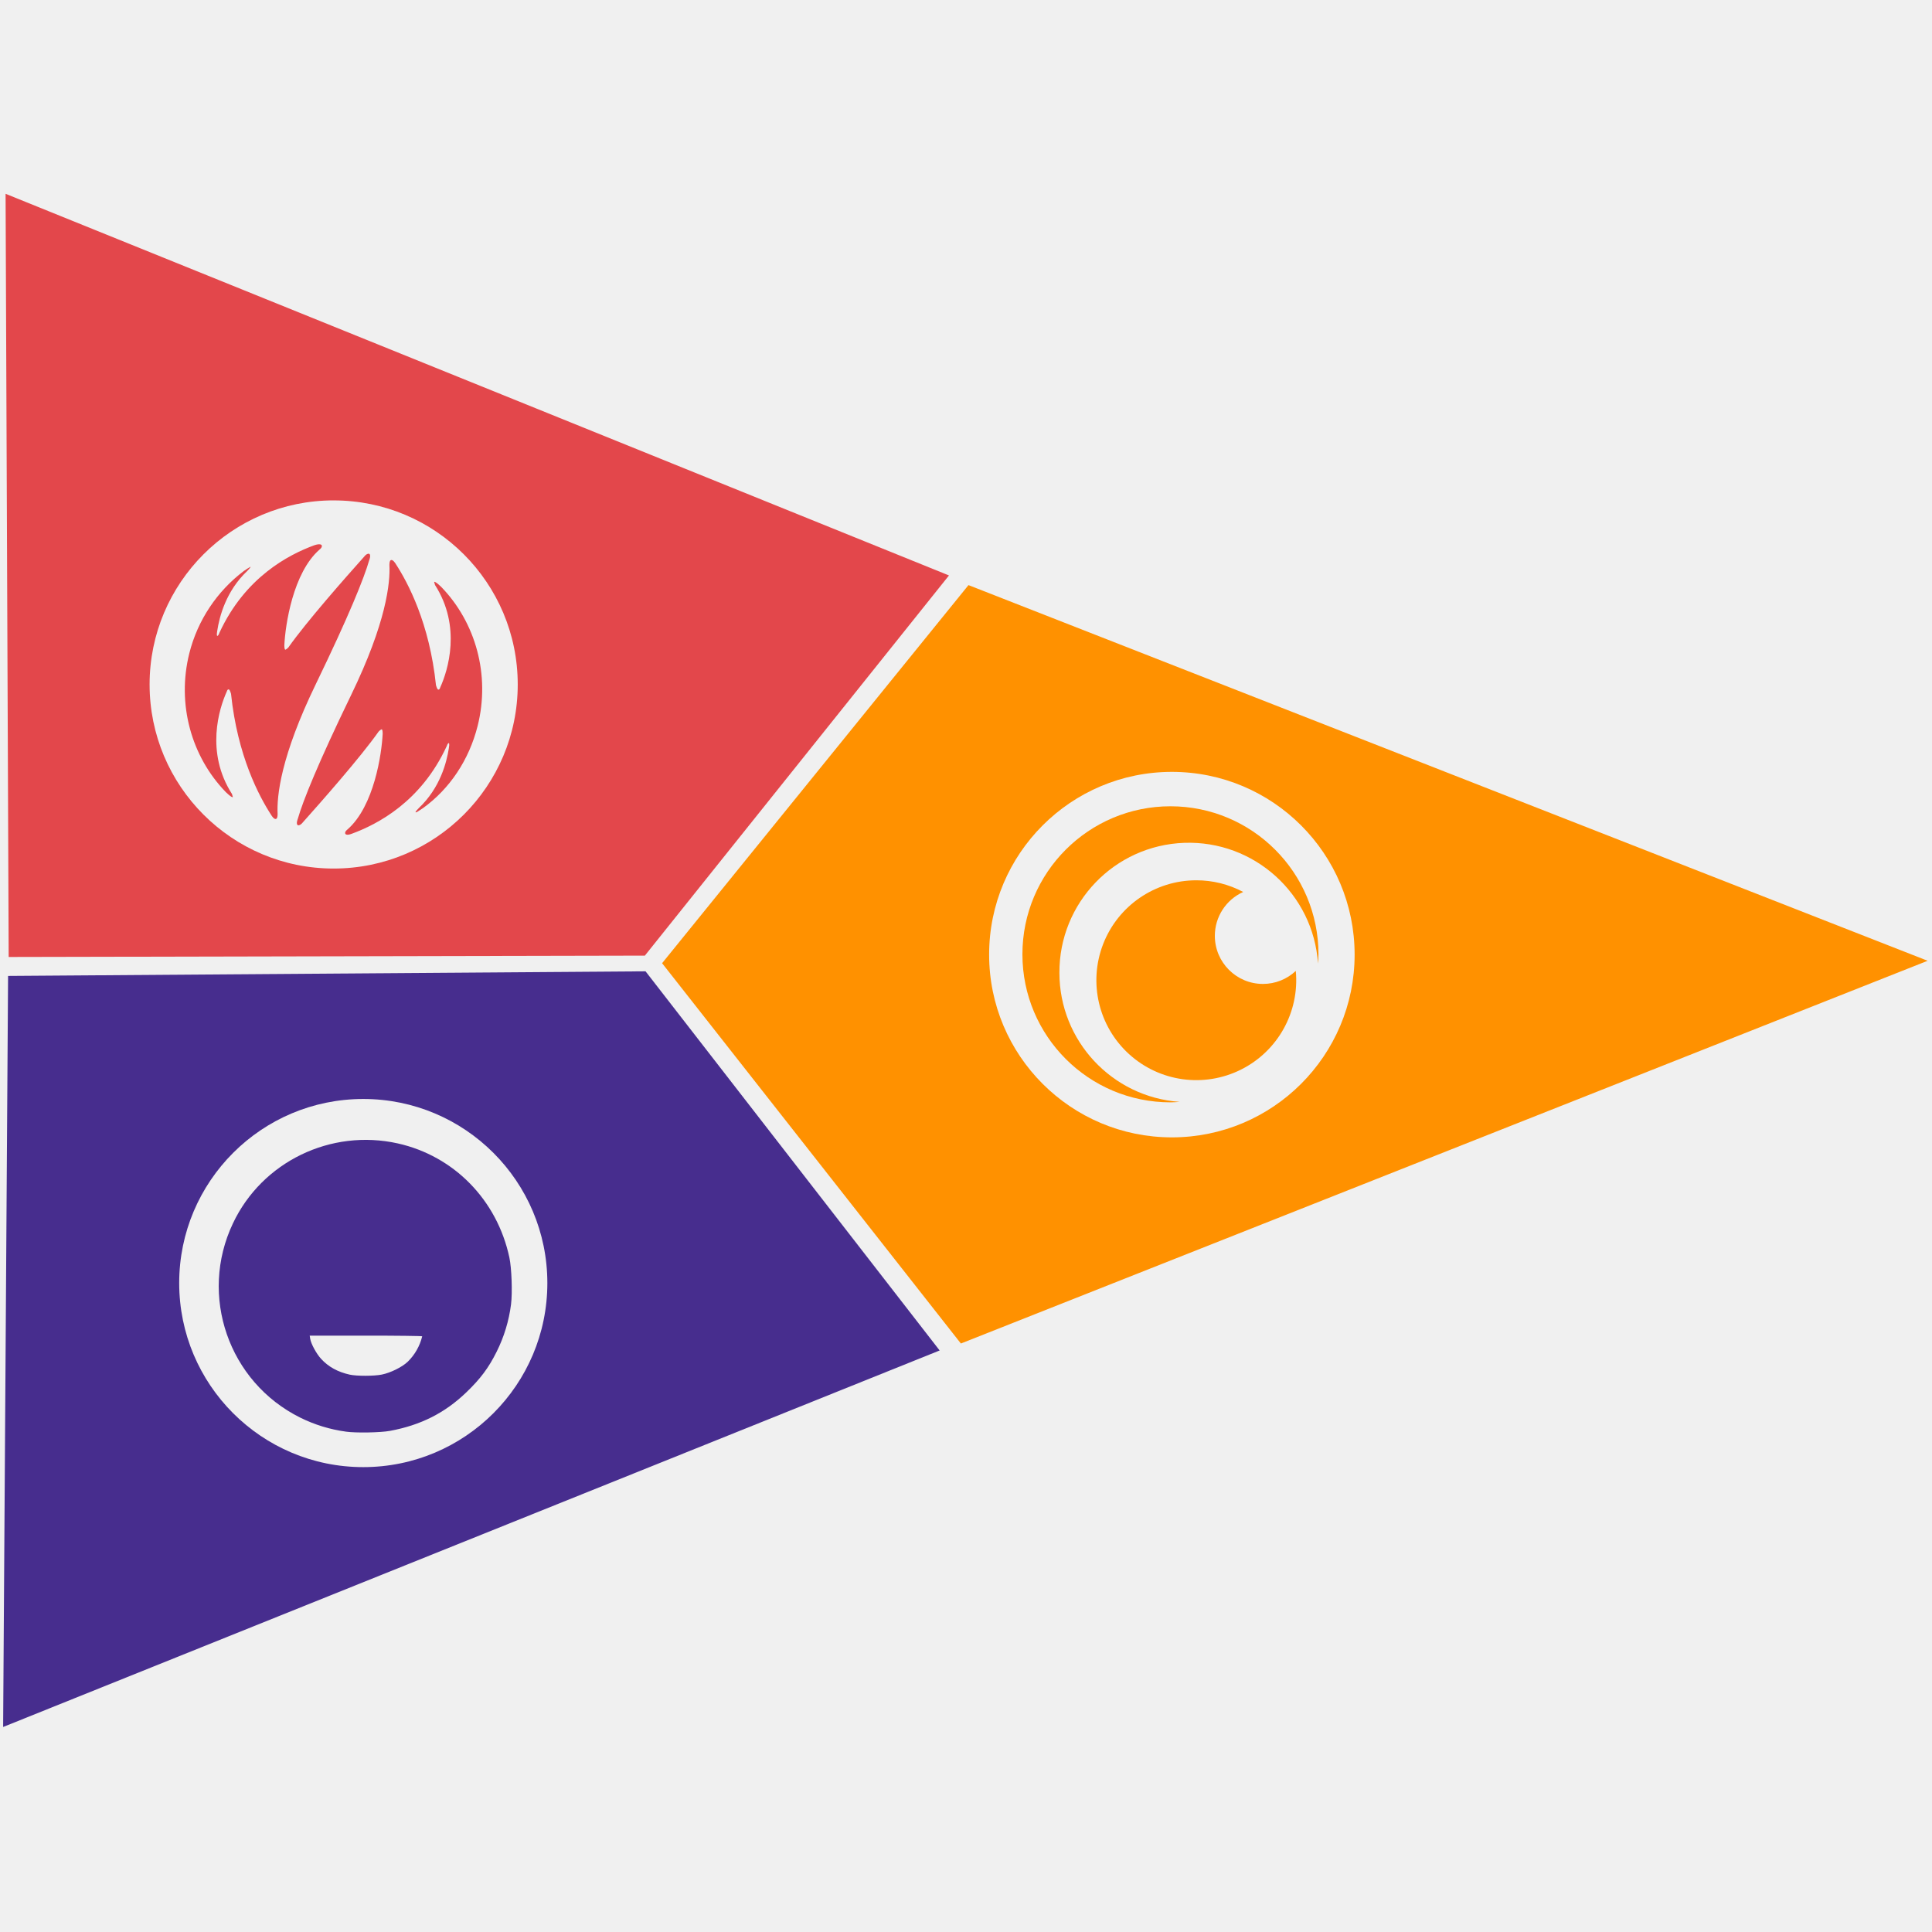
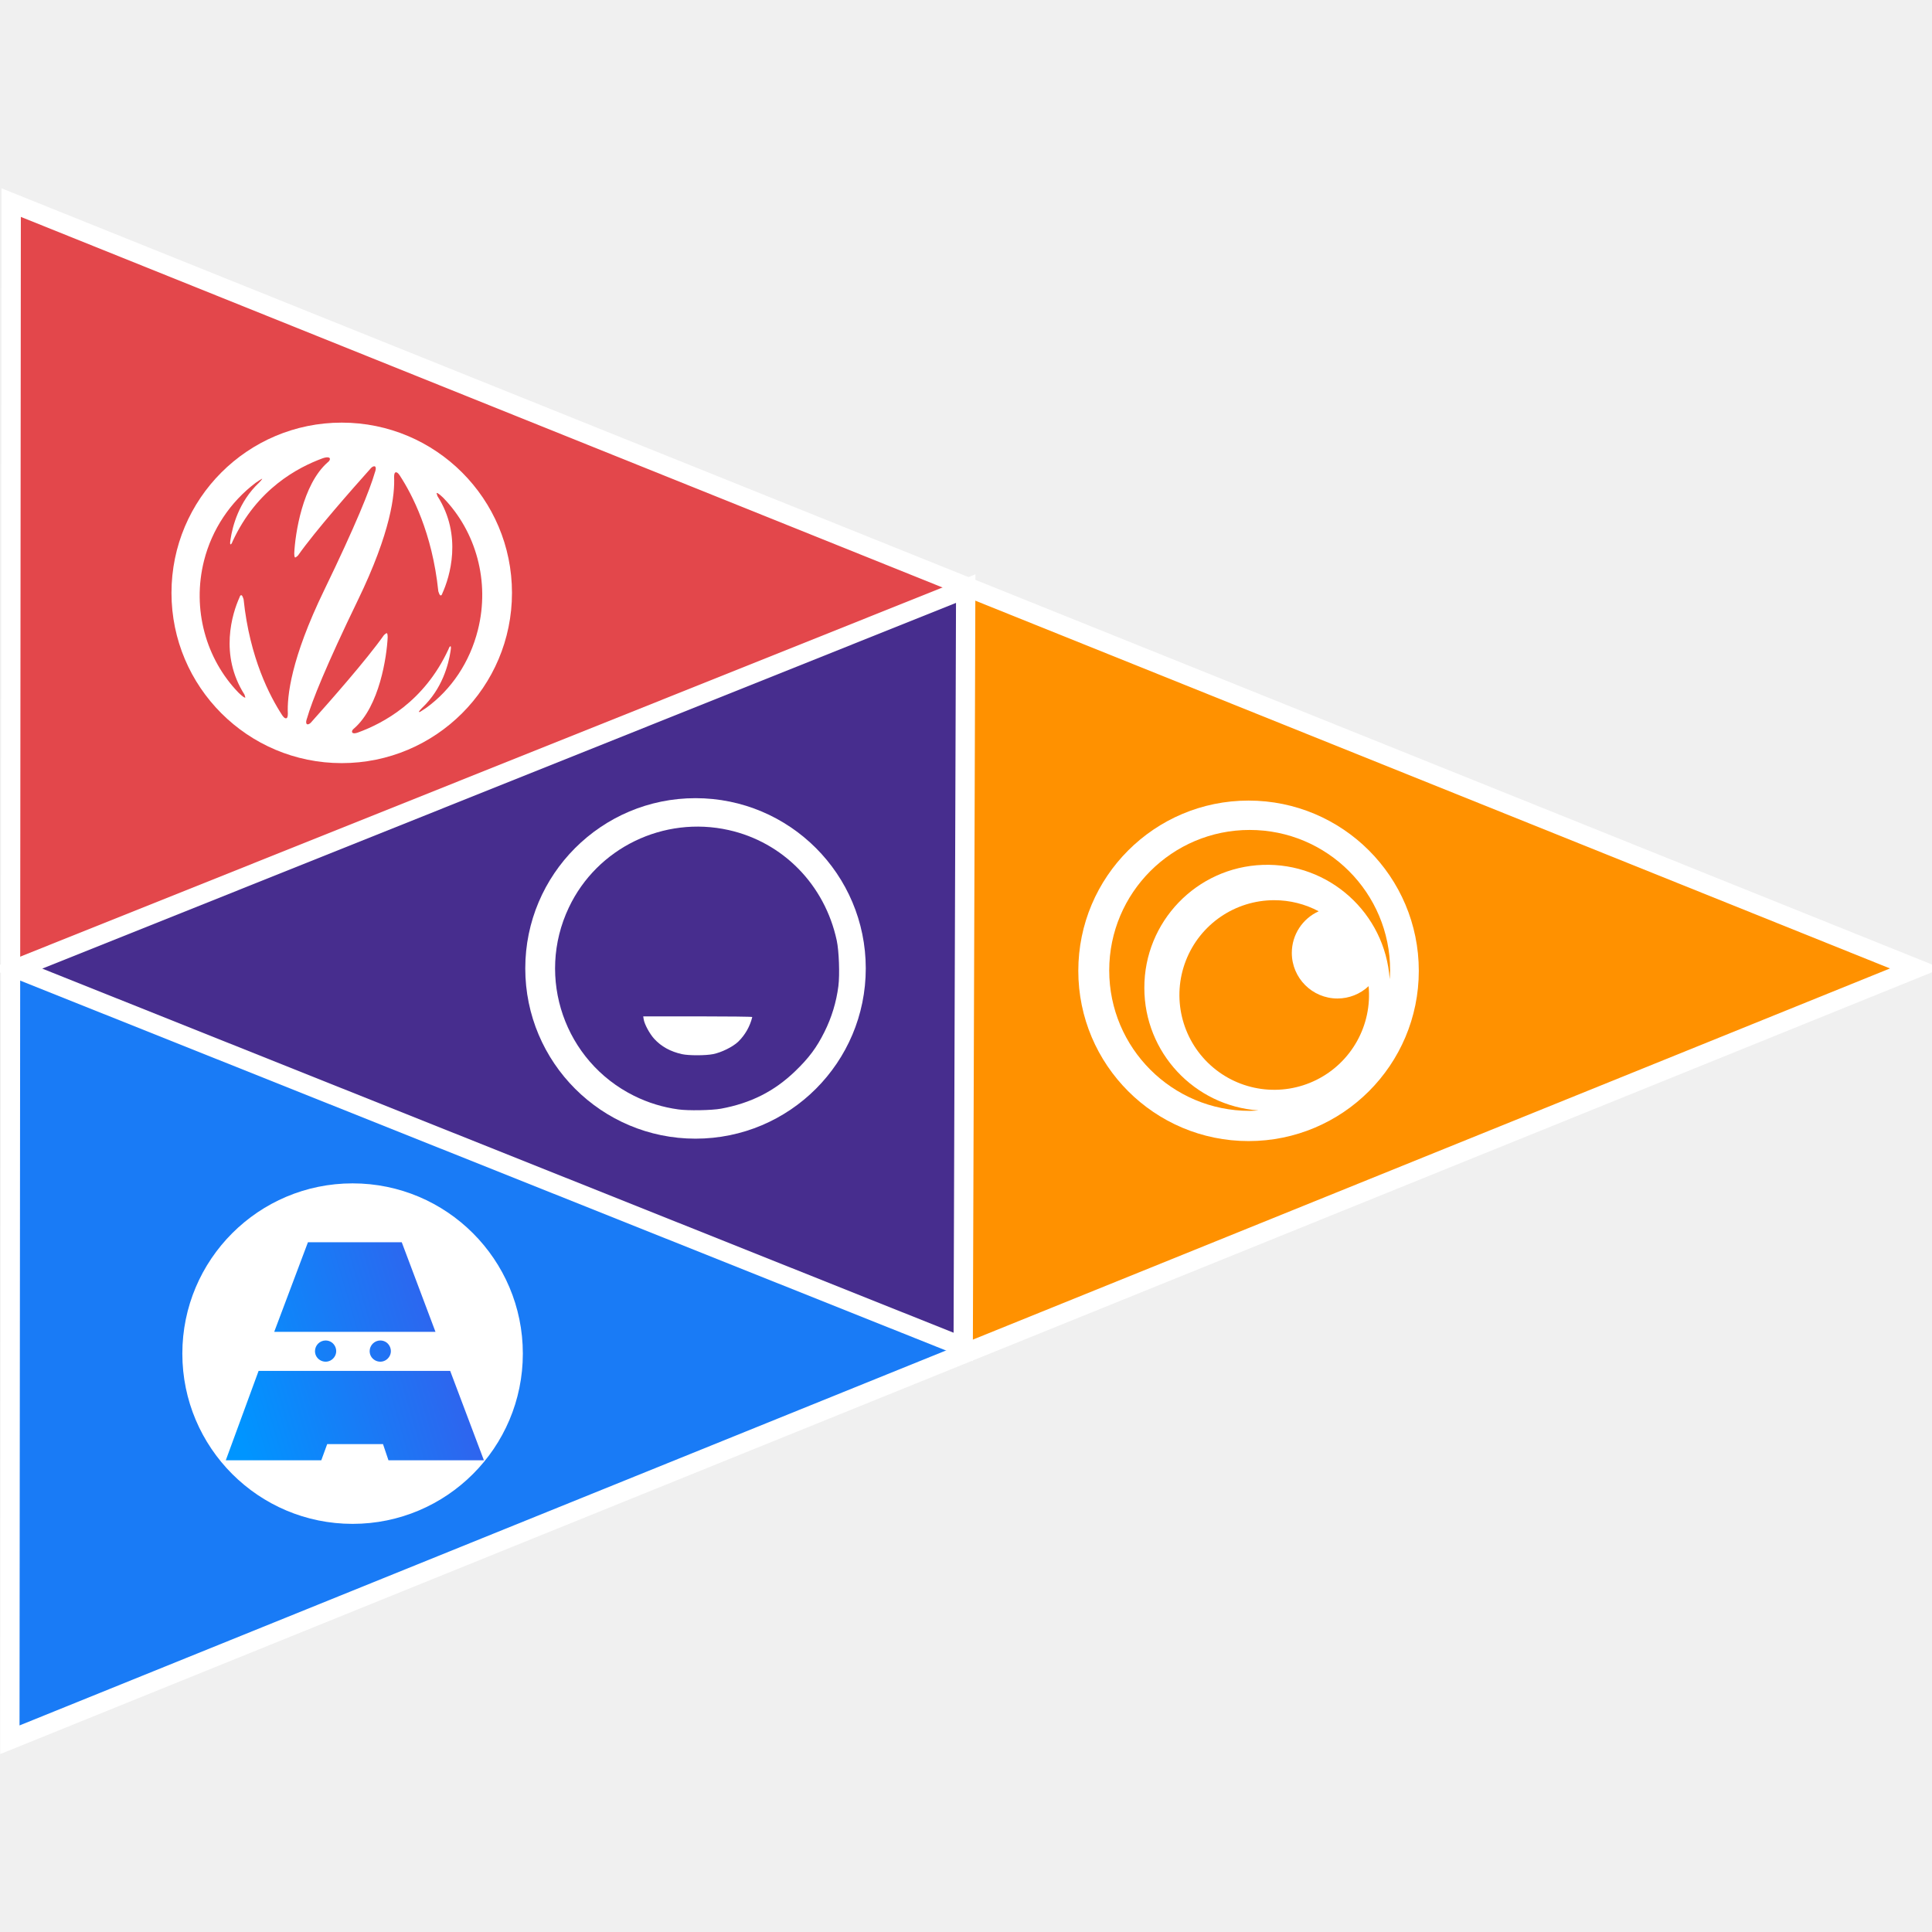
- <svg xmlns="http://www.w3.org/2000/svg" viewBox="0 0 100 100" height="100mm" width="100mm">
-   <path d="M.289 10.031l.16 39.502 32.929-.07 15.741-19.678zm16.982 15.87a9.528 9.528 0 019.527 9.527 9.528 9.528 0 01-9.527 9.528 9.528 9.528 0 01-9.528-9.528A9.528 9.528 0 0117.27 25.9z" fill="#e3474b" />
-   <path d="M50.128 30.286L34.27 49.855 49.735 69.54l50.04-19.81-49.647-19.445zm10.528 9.666a9.459 9.459 0 019.459 9.459 9.459 9.459 0 01-9.46 9.459 9.459 9.459 0 01-9.458-9.46 9.459 9.459 0 019.459-9.458z" fill="#ff9100" />
-   <path d="M33.413 50.275l-32.995.239-.256 38.874L48.636 69.9zm-14.61 6.608a9.528 9.528 0 019.528 9.527 9.528 9.528 0 01-9.528 9.528 9.528 9.528 0 01-9.528-9.528 9.528 9.528 0 019.528-9.527z" fill="#472d8e" />
-   <g>
-     <g fill="#ff9100">
-       <path d="M54.835 50.353a6.7 6.7 0 0113.385-.479c.01-.16.024-.317.024-.479a7.662 7.662 0 10-7.662 7.662c.162 0 .32-.014.479-.024a6.7 6.7 0 01-6.226-6.68z" />
-       <path d="M65.37 50.928a2.49 2.49 0 01-2.49-2.49 2.489 2.489 0 011.468-2.27 5.145 5.145 0 00-2.425-.604 5.172 5.172 0 105.147 4.69 2.478 2.478 0 01-1.7.674z" />
-     </g>
-     <path d="M17.905 74.101a7.605 7.605 0 01-2.364-.725 7.59 7.59 0 01-3.484-10.055c1.505-3.188 5.066-4.913 8.537-4.137 2.904.65 5.132 2.927 5.77 5.898.119.554.164 1.816.087 2.432a7.637 7.637 0 01-.745 2.452c-.416.834-.834 1.395-1.571 2.103-1.112 1.069-2.362 1.699-3.953 1.993-.492.091-1.765.113-2.277.04zm1.856-2.953c.45-.09 1.055-.388 1.342-.664a2.741 2.741 0 00.75-1.317c0-.019-1.311-.035-2.913-.035H16.03l.026.163c.042.261.317.768.561 1.036.377.413.866.683 1.484.82.363.08 1.253.078 1.661-.003z" fill="#472d8e" />
-     <g fill="#e3474b">
-       <path d="M12.624 29.552a7.687 7.687 0 00-2.822 4.25c-.666 2.648.111 5.359 1.871 7.182 0 0 .333.333.38.27l-.047-.159c-1.38-2.156-.666-4.424-.27-5.296.048-.158.112-.11.112-.11.047 0 .11.221.11.221.333 3.203 1.443 5.296 2.093 6.295 0 0 .159.27.27.159 0 0 .048-.048.048-.222-.048-.936.158-2.981 1.981-6.739 1.713-3.536 2.49-5.47 2.76-6.405 0 0 .11-.27 0-.333 0 0-.112-.048-.27.158-.936 1.047-2.981 3.361-3.917 4.693 0 0-.11.111-.158.111 0 0-.048 0-.048-.222.048-1.046.444-3.757 1.824-4.962 0 0 .158-.111.11-.222 0 0-.047-.111-.38 0-1.332.491-3.583 1.649-4.915 4.534 0 0-.048.159-.111.159 0 0-.048 0 0-.27.111-.713.444-2.045 1.554-3.092 0 0 .222-.221.158-.221.048 0-.015 0-.333.221zM21.9 41.824c1.38-.998 2.378-2.489 2.822-4.249.666-2.648-.111-5.359-1.87-7.182 0 0-.334-.333-.381-.27l.047.159c1.38 2.156.666 4.423.27 5.295-.048.159-.111.111-.111.111-.048 0-.111-.222-.111-.222-.333-3.202-1.443-5.295-2.093-6.294 0 0-.159-.27-.27-.159 0 0-.047.048-.047.222.047.936-.159 2.981-1.982 6.739-1.713 3.536-2.49 5.47-2.759 6.405 0 0-.111.27 0 .333 0 0 .11.048.27-.158.935-1.047 2.98-3.362 3.916-4.693 0 0 .11-.111.158-.111 0 0 .048 0 .048.222-.048 1.046-.444 3.757-1.823 4.962 0 0-.159.111-.111.222 0 0 .047.111.332 0 1.332-.491 3.584-1.649 4.916-4.534 0 0 .047-.159.11-.159 0 0 .048 0 0 .27-.11.713-.443 2.045-1.553 3.091 0 0-.222.222-.159.222.048 0 .048 0 .38-.222z" />
-     </g>
+ <svg xmlns="http://www.w3.org/2000/svg" width="100" height="100">
+   <defs>
+     <linearGradient id="prefix__a" x1="3.36" y1="40.61" x2="126.63" y2="4.38" gradientUnits="userSpaceOnUse" gradientTransform="matrix(.50667 0 0 .50667 175.716 29.698)">
+       <stop offset="0" stop-color="#0095ff" />
+       <stop offset=".69" stop-color="#5c35de" />
+       <stop offset=".99" stop-color="#5c00ff" />
+       <stop offset="1" stop-color="#5c00ff" />
+     </linearGradient>
+   </defs>
+   <path d="M.58 10.487l49.405 19.98L.841 50.135z" fill="#e3474b" />
+   <path d="M49.985 30.466l49.177 19.659-49.306 19.594z" fill="#ff9100" />
+   <path d="M49.985 30.466L.841 50.136l49.015 19.583z" fill="#472d8e" />
+   <path d="M.841 50.136L.51 90.05l49.346-20.331z" fill="#197bf6" />
+   <circle cx="17.688" cy="30.687" r="8.812" fill="#fff" />
+   <circle cx="18.25" cy="70.063" r="8.812" fill="#fff" />
+   <circle cx="36" cy="50.125" r="8.812" fill="#fff" />
+   <circle cx="64.625" cy="50.25" r="8.812" fill="#fff" />
+   <g fill="#e3474b">
+     <path d="M13.242 24.983a7.304 7.304 0 00-2.682 4.038c-.633 2.515.105 5.092 1.778 6.824 0 0 .316.316.361.256l-.045-.15c-1.31-2.05-.633-4.204-.256-5.032.045-.15.105-.106.105-.106.046 0 .106.211.106.211.316 3.043 1.37 5.032 1.988 5.981 0 0 .151.256.257.15 0 0 .045-.045.045-.21-.045-.89.15-2.832 1.883-6.403 1.627-3.36 2.365-5.197 2.621-6.086 0 0 .106-.256 0-.317 0 0-.105-.045-.256.151-.889.994-2.832 3.194-3.721 4.46 0 0-.105.105-.15.105 0 0-.046 0-.046-.211.045-.994.422-3.57 1.733-4.715 0 0 .15-.106.105-.211 0 0-.045-.106-.361 0-1.266.467-3.405 1.566-4.67 4.308 0 0-.046.15-.106.15 0 0-.045 0 0-.255.105-.678.422-1.944 1.476-2.938 0 0 .211-.21.151-.21.045 0-.015 0-.316.21zM22.055 36.643c1.31-.949 2.26-2.365 2.681-4.037.633-2.516-.105-5.092-1.777-6.824 0 0-.317-.317-.362-.257l.045.151c1.31 2.049.633 4.203.256 5.032-.045.15-.105.105-.105.105-.045 0-.106-.21-.106-.21-.316-3.044-1.37-5.032-1.988-5.981 0 0-.15-.257-.256-.151 0 0-.045.045-.045.21.045.89-.151 2.833-1.884 6.403-1.627 3.36-2.365 5.198-2.62 6.087 0 0-.106.256 0 .316 0 0 .105.045.255-.15.889-.995 2.832-3.194 3.721-4.46 0 0 .106-.105.15-.105 0 0 .046 0 .046.21-.045.995-.422 3.571-1.732 4.716 0 0-.151.105-.106.21 0 0 .045.106.317 0 1.265-.466 3.404-1.566 4.67-4.308 0 0 .045-.15.105-.15 0 0 .045 0 0 .256-.105.678-.422 1.943-1.476 2.937 0 0-.211.211-.15.211.044 0 .044 0 .36-.21z" />
  </g>
+   <path d="M35.112 57.423a7.372 7.372 0 01-2.292-.703 7.357 7.357 0 01-3.377-9.746c1.46-3.09 4.91-4.762 8.274-4.01 2.815.63 4.975 2.838 5.593 5.717.116.537.16 1.76.085 2.358a7.403 7.403 0 01-.723 2.376c-.402.809-.808 1.352-1.522 2.038-1.078 1.036-2.29 1.647-3.831 1.932-.478.088-1.711.11-2.207.038zm1.799-2.862c.436-.087 1.021-.377 1.3-.644a2.657 2.657 0 00.726-1.276c0-.019-1.27-.034-2.822-.034h-2.822l.025.158c.041.253.307.744.544 1.004.365.4.84.661 1.439.794.351.077 1.214.076 1.61-.002z" fill="#472d8e" />
+   <g data-name="Calque 2">
+     <path d="M191.15 39.513c.943 0 1.415 1.14.748 1.807s-1.808.195-1.808-.748a1.074 1.074 0 011.06-1.06zm-5.463 0c.944 0 1.416 1.14.749 1.807-.667.667-1.808.195-1.808-.748a1.074 1.074 0 011.06-1.06zm10.98-.862h-16.112l3.37-8.953h9.372zm4.839 12.834h-9.536l-.547-1.621h-5.574l-.592 1.621h-9.541l3.278-8.932h19.142z" fill="url(#prefix__a)" data-name="Calque 1" transform="matrix(.51806 0 0 .51806 -79.345 48.913)" />
+   </g>
+   <g fill="#ff9100">
+     <path d="M59.231 51.137a6.357 6.357 0 0112.699-.454c.01-.151.023-.301.023-.454a7.27 7.27 0 10-7.27 7.269c.154 0 .304-.013.455-.023a6.357 6.357 0 01-5.907-6.338z" />
+     <path d="M69.227 51.682a2.363 2.363 0 01-2.363-2.362 2.361 2.361 0 011.392-2.152 4.881 4.881 0 00-2.3-.574 4.907 4.907 0 104.883 4.45 2.351 2.351 0 01-1.612.638z" />
+   </g>
+   <path d="M.58 10.487l98.582 39.638L.51 90.05z" fill="none" stroke="#fff" />
+   <path d="M.841 50.136l49.144-19.67-.13 39.253z" fill="none" stroke="#fff" />
</svg>
